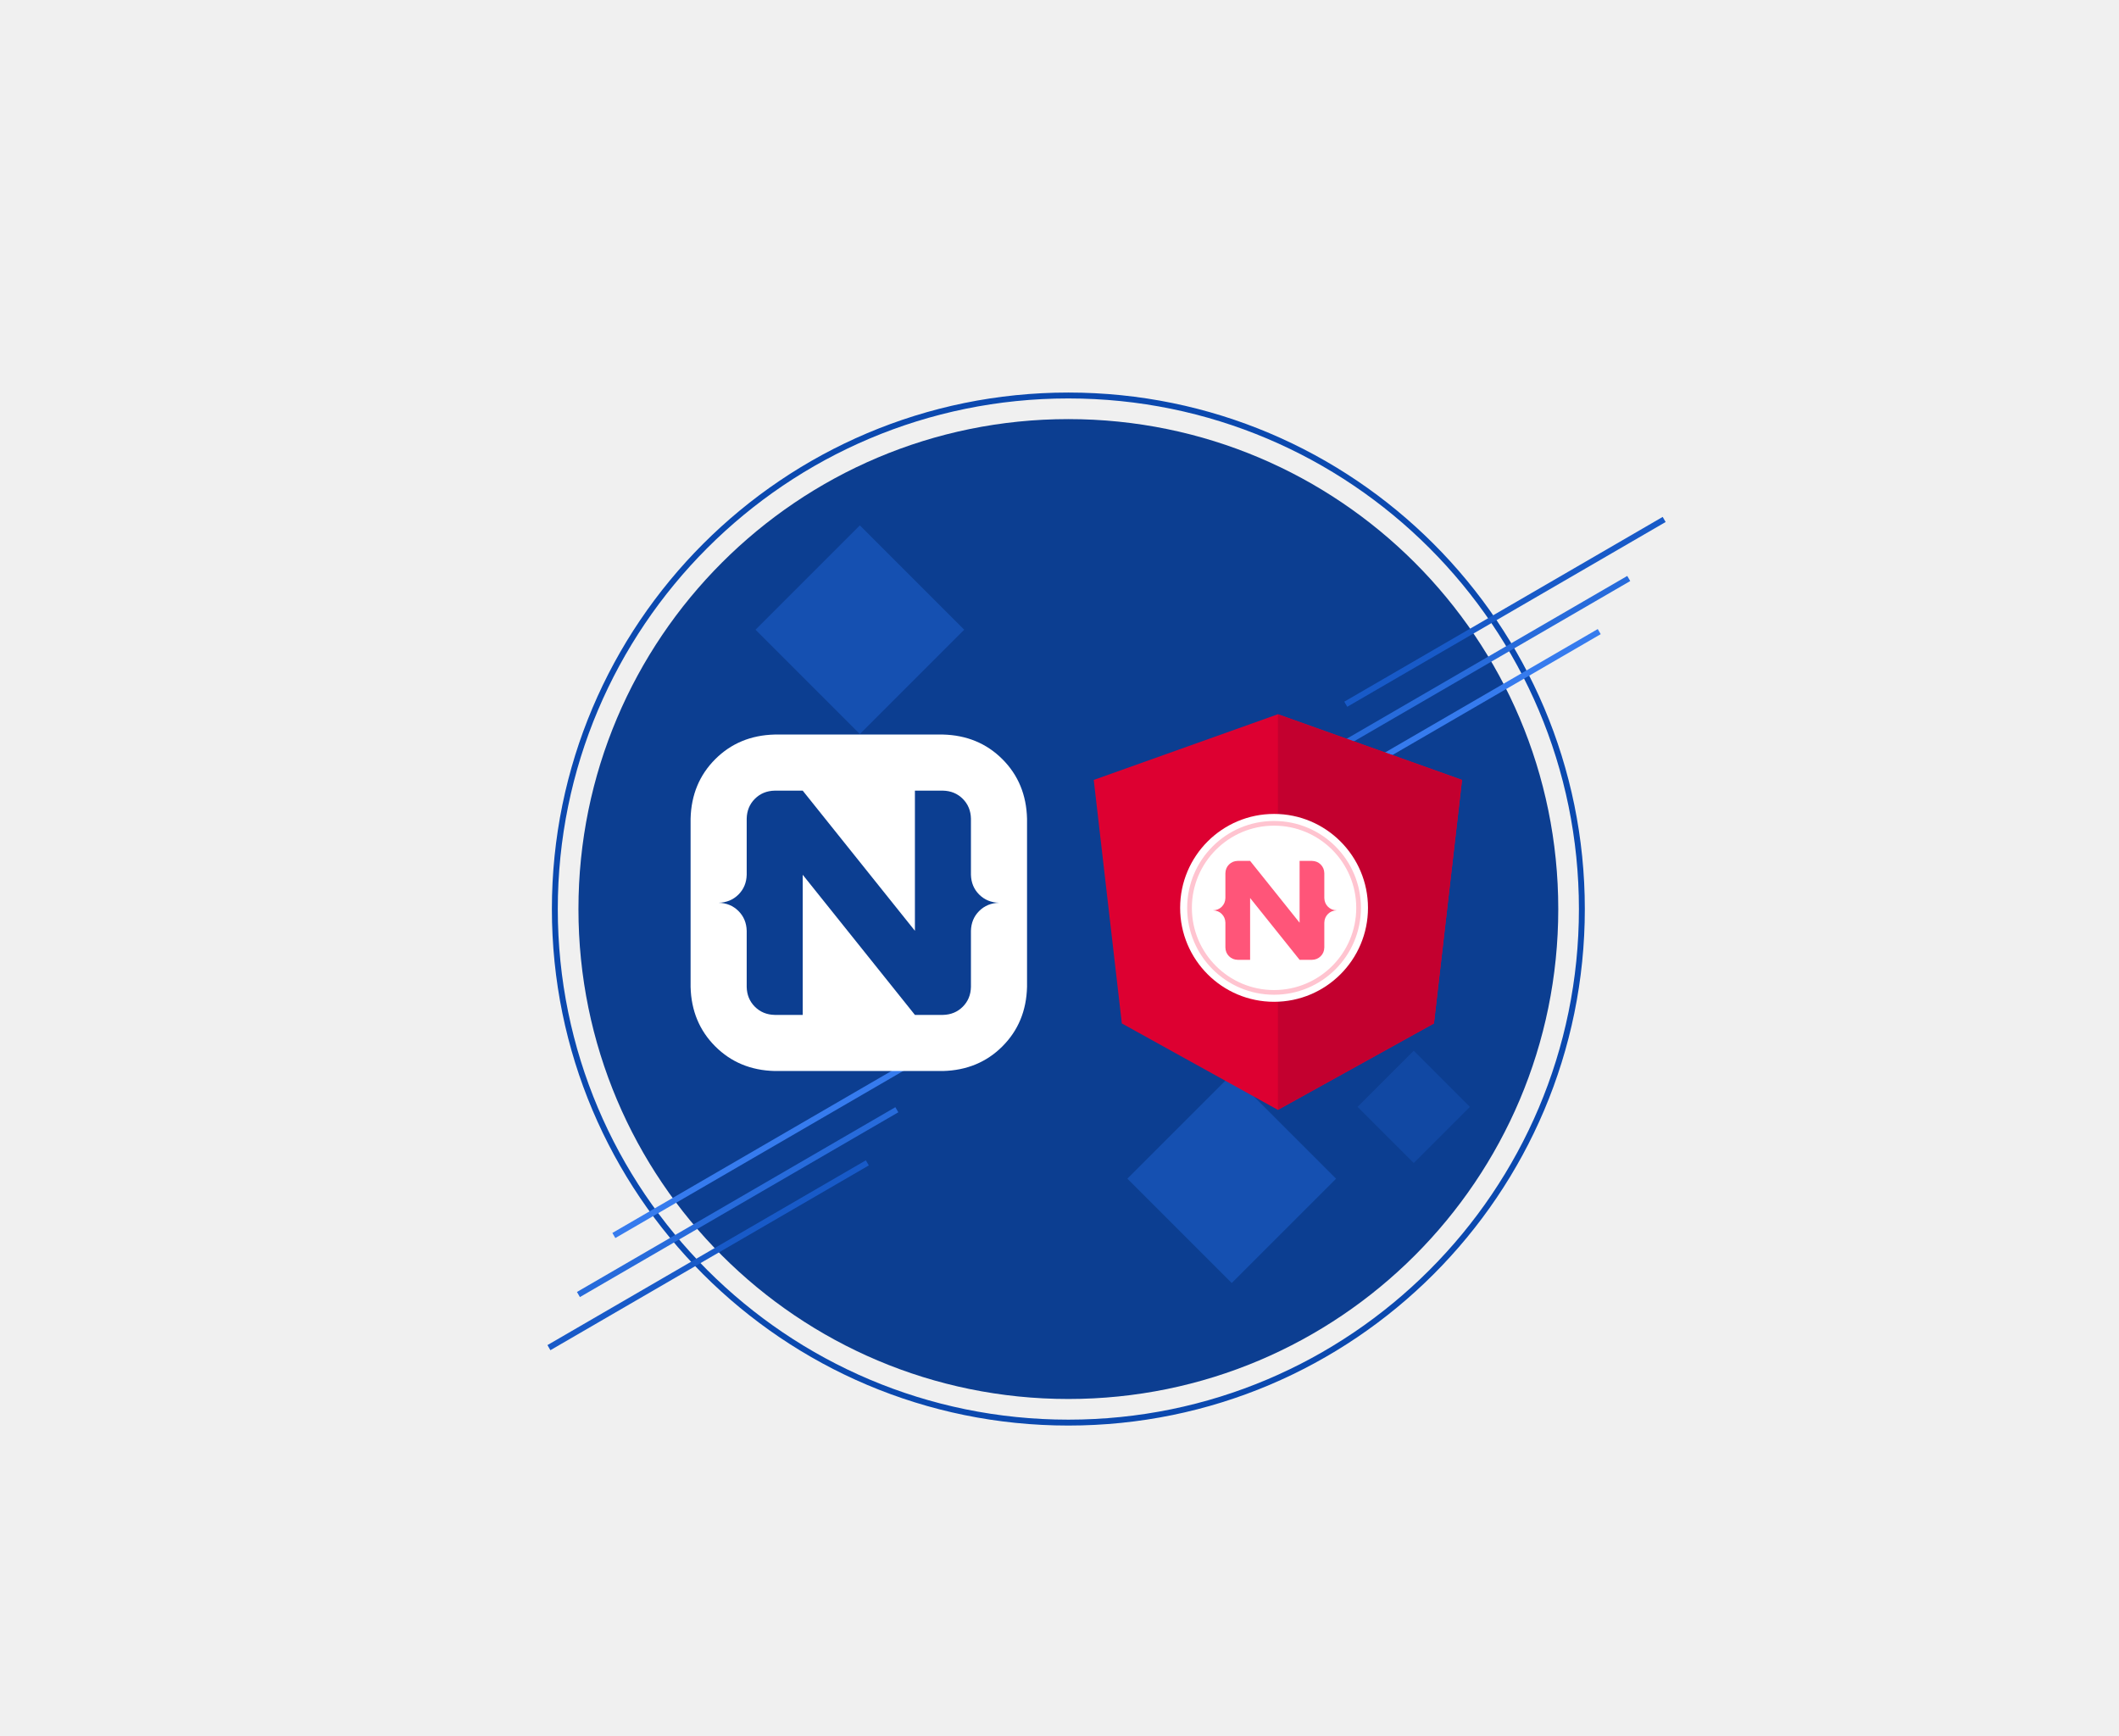
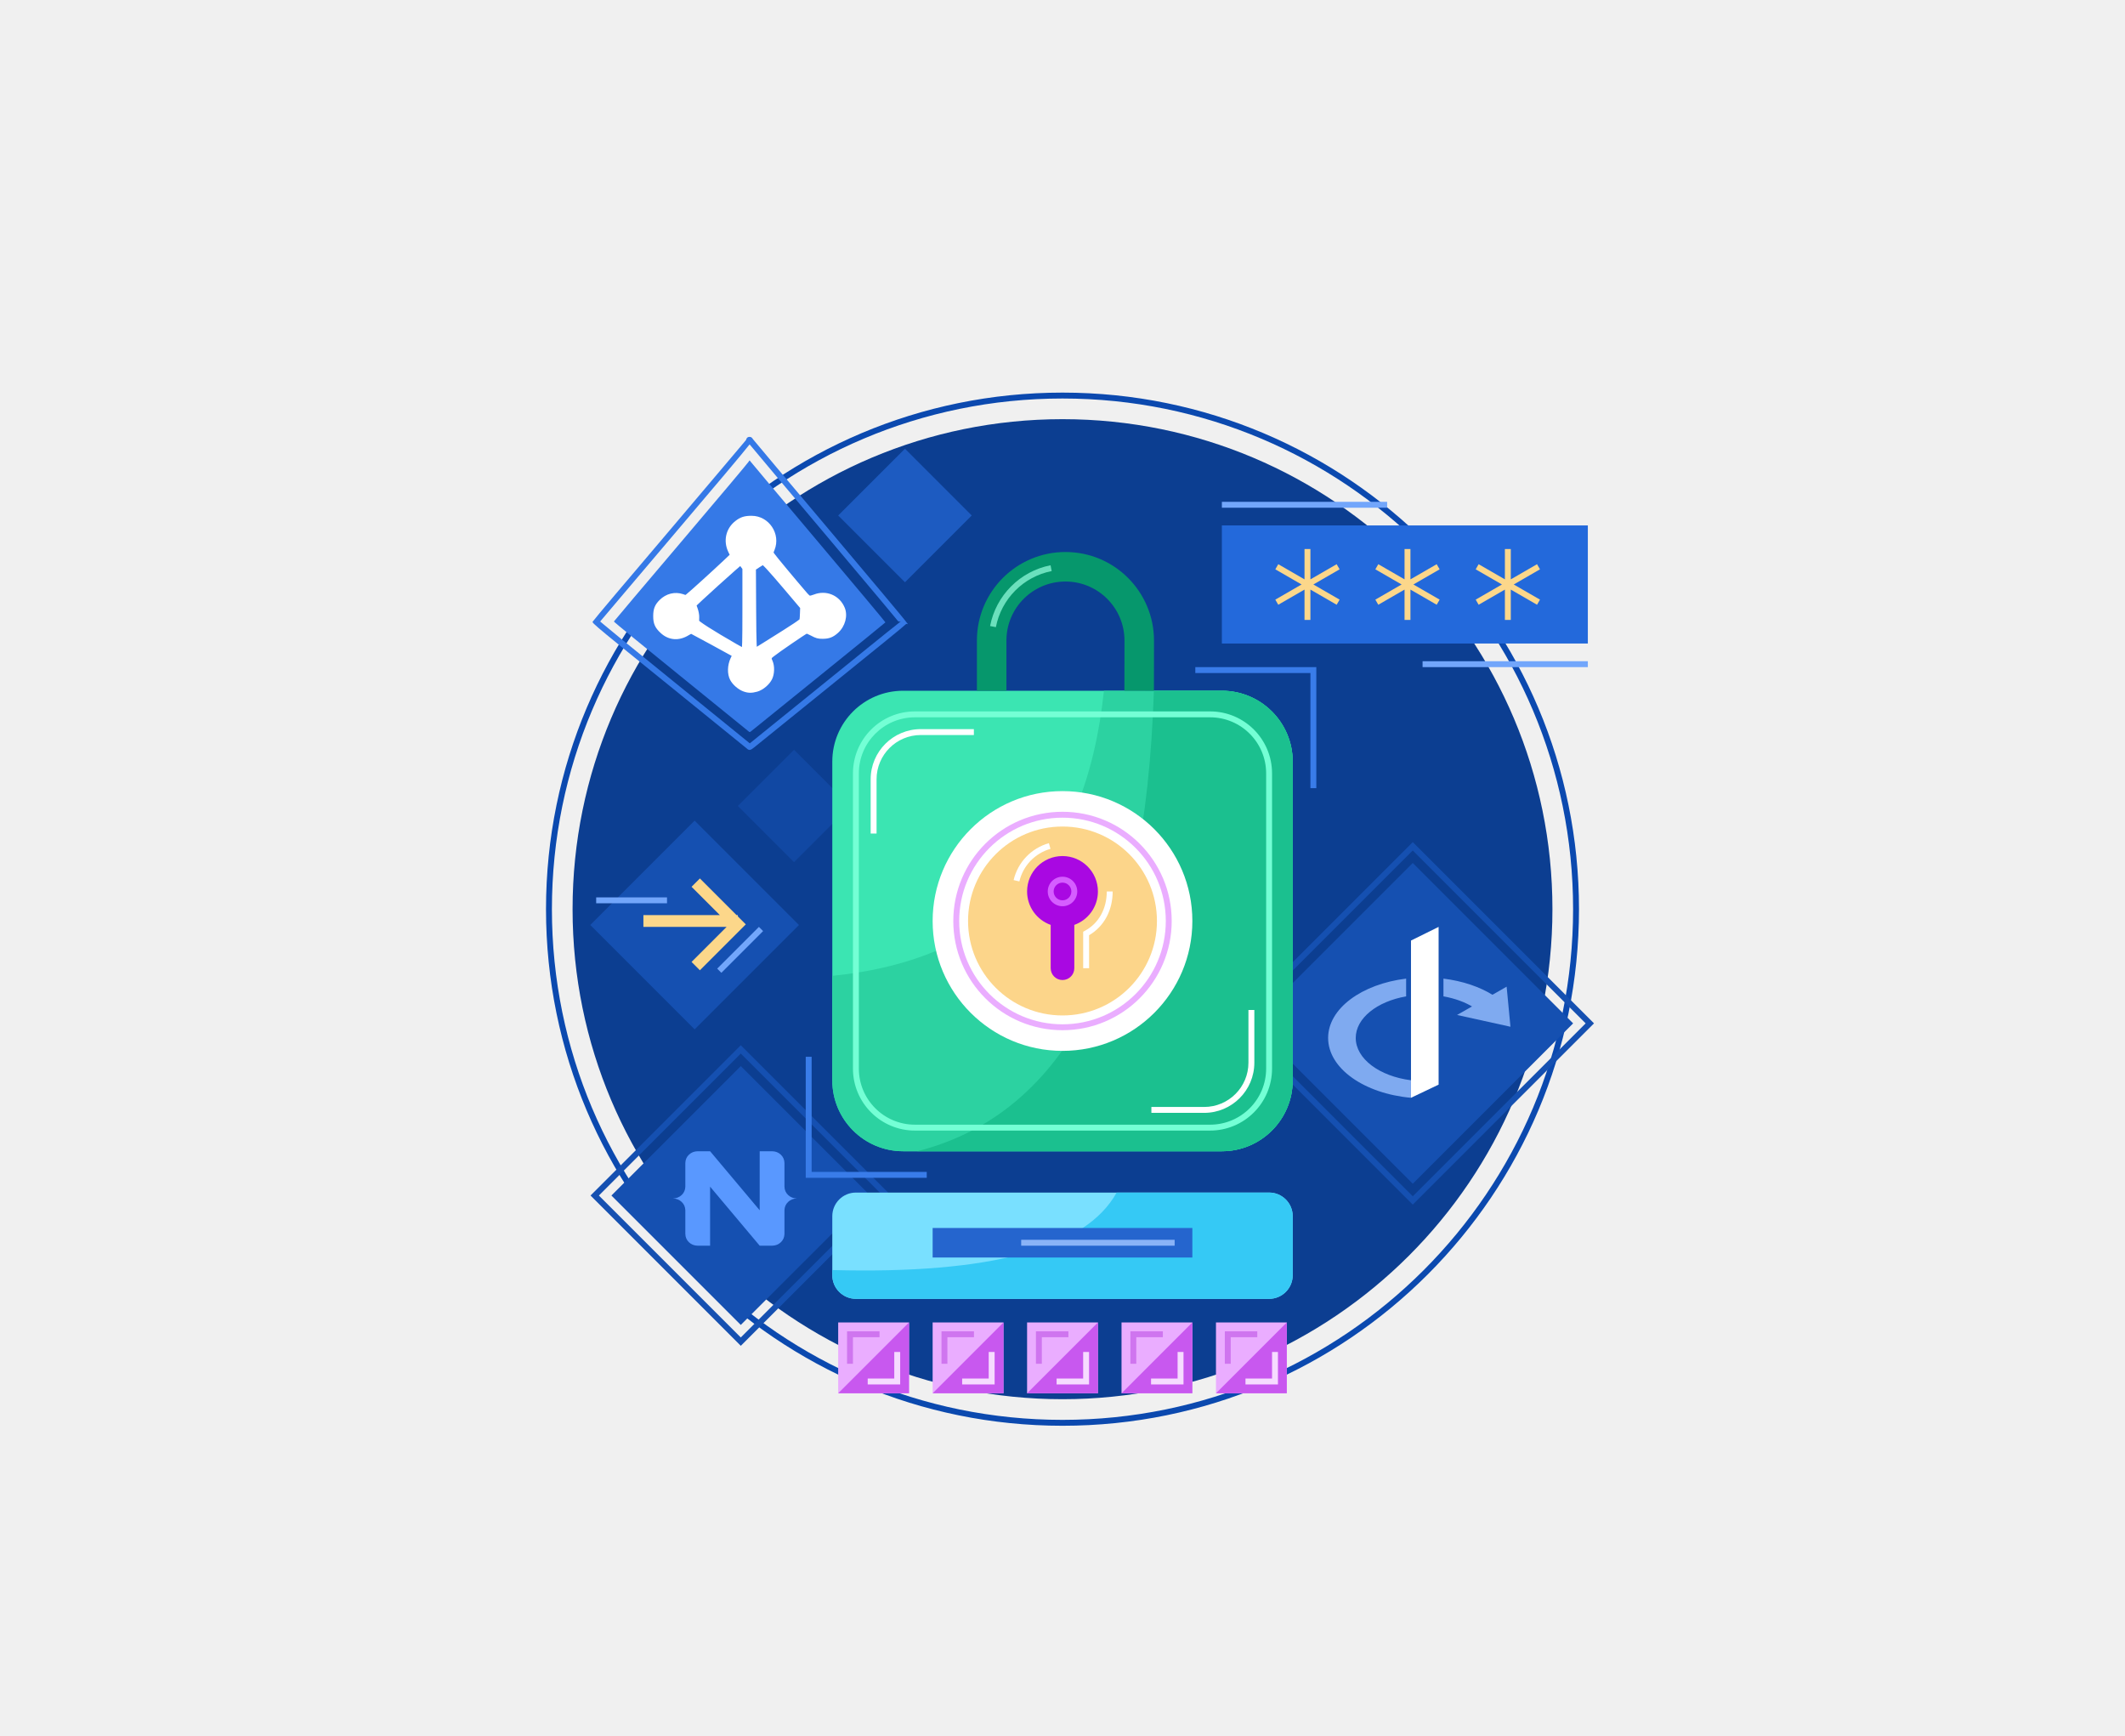
- <svg xmlns="http://www.w3.org/2000/svg" width="359px" height="294px" viewBox="0 0 359 294" version="1.1">
+ <svg xmlns="http://www.w3.org/2000/svg" width="360px" height="294px" viewBox="0 0 360 294" version="1.1">
  <defs />
-   <g id="source_illustrations" stroke="none" stroke-width="1" fill="none" fill-rule="evenodd">
-     <g id="nativescript_with_angular_pro" transform="translate(2, 0)">
-       <g id="nativescript_with_angular_pro_image" transform="translate(90, 50)">
-         <g id="circle_bg" transform="translate(2, 17)">
-           <circle id="circle_2" fill="#0C3E91" cx="87" cy="87" r="83" />
-           <circle id="circle_1" stroke="#0B49AF" cx="87" cy="87" r="87" />
-           <rect id="rectangle" fill="#1550B1" transform="translate(51.67767, 39.67767) rotate(-315) translate(-51.67767, -39.67767) " x="39.178" y="27.178" width="25" height="25" />
-           <rect id="rectangle" fill="#1550B1" transform="translate(114.6777, 132.6777) rotate(-315) translate(-114.6777, -132.6777) " x="102.178" y="120.178" width="25" height="25" />
-           <rect id="rectangle" fill="#1148A3" transform="translate(145.5165, 120.5165) rotate(-315) translate(-145.5165, -120.5165) " x="138.787" y="113.787" width="13.458" height="13.458" />
+   <g id="illustrations" stroke="none" stroke-width="1" fill="none" fill-rule="evenodd">
+     <g id="nativescript_enterprise_auth">
+       <g id="nativescript_enterprise_auth_image" transform="translate(92, 66)">
+         <g id="circle_bg">
+           <circle id="circle_2" fill="#0C3E91" cx="88" cy="88" r="83" />
+           <path d="M88,175.5 C39.675,175.5 0.5,136.325 0.5,88 C0.5,39.675 39.675,0.5 88,0.5 C136.325,0.5 175.5,39.675 175.5,88 C175.5,136.325 136.325,175.5 88,175.5 Z M88,174.5 C135.773,174.5 174.5,135.773 174.5,88 C174.5,40.227 135.773,1.5 88,1.5 C40.227,1.5 1.5,40.227 1.5,88 C1.5,135.773 40.227,174.5 88,174.5 Z" id="circle_1" fill="#0B49AF" fill-rule="nonzero" />
+           <rect id="rectangle" fill="#1550B1" transform="translate(25.67767, 90.67767) rotate(-315) translate(-25.67767, -90.67767) " x="13.178" y="78.178" width="25" height="25" />
+           <rect id="rectangle" fill="#1D5BC1" transform="translate(61.31371, 21.31371) rotate(-315) translate(-61.31371, -21.31371) " x="53.314" y="13.314" width="16" height="16" />
+           <rect id="rectangle" fill="#1148A3" transform="translate(42.5165, 70.5165) rotate(-315) translate(-42.5165, -70.5165) " x="35.787" y="63.787" width="13.458" height="13.458" />
+           <path d="M126.629,128.049 L168.049,128.049 L168.049,86.629 L126.629,86.629 L126.629,128.049 Z M169.049,85.629 L169.049,129.049 L125.629,129.049 L125.629,85.629 L169.049,85.629 Z" id="rectangle" fill="#1550B1" fill-rule="nonzero" transform="translate(147.3387, 107.3387) rotate(-315) translate(-147.3387, -107.3387) " />
+           <rect id="rectangle" fill="#1550B1" transform="translate(147.3387, 107.3387) rotate(-315) translate(-147.3387, -107.3387) " x="128.129" y="88.129" width="38.42" height="38.42" />
+           <path d="M16.5,119.5 L16.5,153.5 L50.5,153.5 L50.5,119.5 L16.5,119.5 Z M51.5,118.5 L51.5,154.5 L15.5,154.5 L15.5,118.5 L51.5,118.5 Z" id="rectangle" fill="#1550B1" fill-rule="nonzero" transform="translate(33.5, 136.5) rotate(-315) translate(-33.5, -136.5) " />
+           <rect id="rectangle" fill="#1550B1" transform="translate(33.5, 136.5) rotate(-315) translate(-33.5, -136.5) " x="18" y="121" width="31" height="31" />
        </g>
-         <g id="lines" transform="translate(0, 37)" fill-rule="nonzero">
-           <polygon id="Path-28" fill="#367BEE" points="178.69 19.568 179.192 20.432 125.249 51.735 124.747 50.87" />
-           <polygon id="Path-28" fill="#276BDB" points="183.69 10.568 184.192 11.432 130.249 42.735 129.747 41.87" />
-           <polygon id="Path-28" fill="#185AC8" points="189.69 0.568 190.192 1.432 136.249 32.735 135.747 31.87" />
-           <polygon id="Path-28" fill="#185AC8" points="54.69 109.568 55.192 110.432 1.249 141.735 0.747 140.87" />
-           <polygon id="Path-28" fill="#276BDB" points="59.69 100.568 60.192 101.432 6.249 132.735 5.747 131.87" />
-           <polygon id="Path-28" fill="#367BEE" points="65.69 90.568 66.192 91.432 12.249 122.735 11.747 121.87" />
+         <g id="logo" transform="translate(8, 8)" fill-rule="nonzero">
+           <path d="M14.312,16.355 C10.966,20.292 7.711,24.132 5.196,27.108 C3.842,28.711 1.869,31.06 1.518,31.457 C1.699,31.292 1.691,31.298 1.403,31.029 C1.44,31.064 1.5,31.117 1.58,31.187 C1.744,31.329 1.991,31.538 2.316,31.81 C2.95,32.34 3.877,33.105 5.058,34.073 C7.356,35.956 10.551,38.553 14.12,41.44 C20.89,46.917 26.058,51.108 27.024,51.908 C27.063,51.878 27.11,51.84 27.166,51.795 C27.415,51.586 32.607,47.388 40.158,41.288 C43.321,38.733 51.056,32.444 52.343,31.462 C52.177,31.257 51.934,30.961 51.617,30.578 C50.975,29.801 50.039,28.678 48.866,27.277 C46.479,24.424 43.241,20.573 39.785,16.478 C33.568,9.112 28.183,2.709 26.994,1.271 C25.732,2.874 21.141,8.319 14.312,16.355 Z M52.526,31.334 L52.585,31.214 C52.385,31.512 51.89,30.877 52.346,31.46 C52.466,31.369 52.529,31.324 52.526,31.334 Z M1.518,31.457 C1.481,31.5 1.462,31.52 1.464,31.515 C1.516,31.384 1.589,31.347 1.631,31.326 L1.518,31.457 Z M27.317,0.859 C27.331,0.835 27.34,0.811 27.346,0.788 C27.344,0.796 27.335,0.812 27.32,0.836 L27.317,0.859 Z M40.786,42.066 C33.272,48.136 28.049,52.36 27.801,52.567 C27.153,53.093 26.908,53.177 26.481,52.754 C26.406,52.68 20.469,47.862 13.491,42.218 C-1.351,30.21 0.35,31.604 0.536,31.141 C0.601,30.979 5.938,24.664 13.55,15.707 C19.398,8.826 26.381,0.526 26.376,0.543 C26.454,0.235 26.617,0 26.972,0 C27.274,0 27.374,0.105 27.59,0.426 C27.642,0.509 34.053,8.136 40.549,15.833 C44.006,19.929 47.245,23.781 49.633,26.635 C50.807,28.038 51.744,29.162 52.388,29.941 C52.716,30.338 52.967,30.643 53.136,30.852 C53.223,30.96 53.289,31.042 53.333,31.1 C54.189,32.205 53.642,31.435 53.415,31.772 C52.847,32.31 49.6,34.946 40.786,42.066 Z" id="bg_stroke" fill="#3579E7" />
+           <path d="M26.975,4 C27.025,4 27.074,4.061 27.147,4.171 C27.209,4.268 32.381,10.425 38.647,17.849 C44.913,25.273 50.024,31.381 50,31.417 C49.988,31.454 44.999,35.513 38.918,40.426 C32.836,45.339 27.663,49.52 27.43,49.715 C27.025,50.045 27,50.057 26.853,49.911 C26.767,49.825 21.582,45.619 15.328,40.56 C9.074,35.501 3.976,31.332 4,31.271 C4.025,31.21 9.16,25.127 15.439,17.739 C21.717,10.351 26.853,4.244 26.877,4.146 C26.902,4.049 26.939,4 26.975,4 Z" id="bg" fill="#3579E7" />
+           <path d="M26.12,42.589 C25.408,42.333 24.55,41.601 24.194,40.918 C23.752,40.076 23.789,38.759 24.28,37.709 C24.66,36.929 24.66,36.904 24.415,36.721 C24.28,36.624 22.648,35.721 20.808,34.733 C18.968,33.745 17.361,32.879 17.251,32.818 C17.104,32.732 16.858,32.818 16.417,33.098 C14.982,34.001 13.485,33.903 12.307,32.818 C11.461,32.037 11.216,31.488 11.216,30.366 C11.216,29.28 11.436,28.719 12.136,28.024 C13.08,27.084 14.344,26.767 15.558,27.17 C16.221,27.389 16.233,27.389 16.65,27.072 C17.141,26.706 21.078,23.132 22.98,21.339 L24.292,20.094 L23.9,19.277 C23.102,17.63 23.507,15.8 24.905,14.702 C25.666,14.105 26.23,13.922 27.322,13.922 C29.873,13.922 31.652,16.581 30.695,18.96 C30.438,19.618 30.438,19.631 30.683,20.033 C30.892,20.387 34.437,24.644 36.313,26.816 C36.645,27.194 37.013,27.499 37.135,27.499 C37.258,27.499 37.675,27.377 38.068,27.231 C39.895,26.511 41.821,27.316 42.582,29.121 C43.072,30.28 42.643,31.842 41.6,32.781 C40.864,33.44 40.325,33.647 39.343,33.647 C38.656,33.647 38.399,33.574 37.675,33.184 C37.135,32.891 36.718,32.744 36.547,32.793 C36.252,32.866 31.726,35.953 30.72,36.758 C30.107,37.258 30.057,37.441 30.376,38.185 C30.683,38.917 30.646,40.064 30.303,40.784 C29.923,41.577 28.978,42.369 28.156,42.613 C27.322,42.845 26.819,42.845 26.12,42.589 Z M26.328,29.146 L26.328,22.192 L25.936,21.656 C25.715,21.363 25.506,21.119 25.47,21.119 C25.31,21.119 17.386,28.28 17.386,28.426 C17.386,28.463 17.509,28.829 17.656,29.219 C17.803,29.622 17.913,30.195 17.901,30.524 C17.889,30.854 17.889,31.22 17.889,31.342 C17.901,31.622 20.551,33.306 24.525,35.587 C25.617,36.221 25.997,36.38 26.132,36.27 C26.292,36.136 26.328,34.782 26.328,29.146 Z M29.689,35.294 C34.94,32.013 35.921,31.354 35.982,31.11 C36.019,30.963 36.068,30.39 36.08,29.817 L36.117,28.792 L33.443,25.633 C30.573,22.253 29.518,21.107 29.272,21.107 C29.186,21.107 28.757,21.351 28.316,21.643 L27.506,22.18 L27.543,29.121 C27.58,35.343 27.629,36.392 27.862,36.392 C27.886,36.404 28.72,35.904 29.689,35.294 Z M26.12,42.589 C25.408,42.333 24.55,41.601 24.194,40.918 C23.752,40.076 23.789,38.759 24.28,37.709 C24.66,36.929 24.66,36.904 24.415,36.721 C24.28,36.624 22.648,35.721 20.808,34.733 C18.968,33.745 17.361,32.879 17.251,32.818 C17.104,32.732 16.858,32.818 16.417,33.098 C14.982,34.001 13.485,33.903 12.307,32.818 C11.461,32.037 11.216,31.488 11.216,30.366 C11.216,29.28 11.436,28.719 12.136,28.024 C13.08,27.084 14.344,26.767 15.558,27.17 C16.221,27.389 16.233,27.389 16.65,27.072 C17.141,26.706 21.078,23.132 22.98,21.339 L24.292,20.094 L23.9,19.277 C23.102,17.63 23.507,15.8 24.905,14.702 C25.666,14.105 26.23,13.922 27.322,13.922 C29.873,13.922 31.652,16.581 30.695,18.96 C30.438,19.618 30.438,19.631 30.683,20.033 C30.892,20.387 34.437,24.644 36.313,26.816 C36.645,27.194 37.013,27.499 37.135,27.499 C37.258,27.499 37.675,27.377 38.068,27.231 C39.895,26.511 41.821,27.316 42.582,29.121 C43.072,30.28 42.643,31.842 41.6,32.781 C40.864,33.44 40.325,33.647 39.343,33.647 C38.656,33.647 38.399,33.574 37.675,33.184 C37.135,32.891 36.718,32.744 36.547,32.793 C36.252,32.866 31.726,35.953 30.72,36.758 C30.107,37.258 30.057,37.441 30.376,38.185 C30.683,38.917 30.646,40.064 30.303,40.784 C29.923,41.577 28.978,42.369 28.156,42.613 C27.322,42.845 26.819,42.845 26.12,42.589 Z M26.328,29.146 L26.328,22.192 L25.936,21.656 C25.715,21.363 25.506,21.119 25.47,21.119 C25.31,21.119 17.386,28.28 17.386,28.426 C17.386,28.463 17.509,28.829 17.656,29.219 C17.803,29.622 17.913,30.195 17.901,30.524 C17.889,30.854 17.889,31.22 17.889,31.342 C17.901,31.622 20.551,33.306 24.525,35.587 C25.617,36.221 25.997,36.38 26.132,36.27 C26.292,36.136 26.328,34.782 26.328,29.146 Z M29.689,35.294 C34.94,32.013 35.921,31.354 35.982,31.11 C36.019,30.963 36.068,30.39 36.08,29.817 L36.117,28.792 L33.443,25.633 C30.573,22.253 29.518,21.107 29.272,21.107 C29.186,21.107 28.757,21.351 28.316,21.643 L27.506,22.18 L27.543,29.121 C27.58,35.343 27.629,36.392 27.862,36.392 C27.886,36.404 28.72,35.904 29.689,35.294 Z" id="path923" fill="#FFFFFF" />
+           <path d="M26.308,42.066 C26.888,42.278 27.272,42.282 27.998,42.08 C28.677,41.879 29.493,41.187 29.801,40.544 C30.078,39.963 30.107,38.982 29.865,38.404 C29.45,37.436 29.56,36.986 30.372,36.324 C31.471,35.444 36.009,32.354 36.395,32.258 C36.764,32.153 37.259,32.325 37.939,32.694 C38.588,33.044 38.756,33.091 39.343,33.091 C40.187,33.091 40.595,32.935 41.228,32.368 C42.107,31.577 42.462,30.263 42.069,29.337 C41.427,27.811 39.819,27.138 38.262,27.752 C37.793,27.926 37.349,28.055 37.135,28.055 C36.776,28.055 36.349,27.7 35.893,27.179 C33.884,24.856 30.431,20.701 30.208,20.323 C29.86,19.751 29.862,19.563 30.179,18.752 C30.99,16.737 29.478,14.478 27.322,14.478 C26.352,14.478 25.909,14.621 25.249,15.14 C24.057,16.075 23.716,17.622 24.401,19.036 L24.793,19.853 C24.898,20.071 24.85,20.332 24.675,20.498 L23.361,21.743 C21.376,23.615 17.484,27.144 16.986,27.515 C16.41,27.953 16.208,27.971 15.383,27.697 C14.372,27.362 13.327,27.623 12.528,28.418 C11.936,29.006 11.772,29.425 11.772,30.366 C11.772,31.331 11.951,31.732 12.684,32.409 C13.671,33.319 14.891,33.401 16.119,32.629 C16.743,32.232 17.126,32.102 17.52,32.331 C17.651,32.404 19.449,33.372 21.071,34.243 C22.894,35.222 24.567,36.145 24.747,36.276 C25.304,36.691 25.27,36.947 24.783,37.945 C24.362,38.846 24.331,39.982 24.687,40.661 C24.973,41.211 25.718,41.853 26.308,42.066 Z M23.702,41.176 C23.174,40.172 23.215,38.673 23.78,37.466 C23.861,37.299 23.918,37.178 23.958,37.093 C23.509,36.833 22.022,36.016 20.545,35.223 C19.103,34.449 17.533,33.603 17.087,33.361 C17.003,33.395 16.879,33.463 16.713,33.569 C15.067,34.604 13.295,34.484 11.93,33.226 C10.97,32.341 10.66,31.644 10.66,30.366 C10.66,29.136 10.936,28.432 11.744,27.629 C12.836,26.543 14.318,26.173 15.733,26.642 C16.235,26.808 16.057,26.824 16.317,26.626 C16.769,26.29 20.654,22.768 22.597,20.935 L23.615,19.97 L23.399,19.519 C22.489,17.64 22.955,15.527 24.562,14.265 C25.424,13.587 26.11,13.366 27.322,13.366 C30.268,13.366 32.315,16.424 31.213,19.162 C31.013,19.673 31.015,19.51 31.162,19.751 C31.336,20.046 34.815,24.232 36.732,26.449 C36.874,26.612 37.028,26.764 37.158,26.871 C37.163,26.943 37.541,26.833 37.864,26.713 C39.973,25.883 42.217,26.822 43.094,28.905 C43.679,30.286 43.189,32.098 41.971,33.195 C41.133,33.945 40.462,34.203 39.343,34.203 C38.562,34.203 38.215,34.107 37.41,33.672 C37.004,33.452 36.67,33.336 36.681,33.333 C36.504,33.377 32.01,36.437 31.071,37.189 C30.648,37.534 30.668,37.453 30.889,37.97 C31.256,38.846 31.217,40.158 30.804,41.024 C30.359,41.952 29.294,42.856 28.305,43.149 C27.356,43.413 26.737,43.407 25.93,43.112 C25.079,42.805 24.117,41.974 23.702,41.176 Z M17.115,33.348 C17.12,33.348 17.122,33.348 17.123,33.347 C17.122,33.347 17.12,33.348 17.115,33.348 Z M17.01,33.319 C16.993,33.31 16.98,33.303 16.972,33.299 C16.989,33.309 17.005,33.316 17.019,33.323 L17.01,33.319 Z M26.483,36.701 C26.044,37.059 25.705,36.915 24.248,36.069 C19.471,33.327 17.36,31.979 17.333,31.342 C17.333,31.085 17.334,30.875 17.341,30.639 C17.343,30.571 17.343,30.571 17.345,30.504 C17.355,30.257 17.259,29.754 17.135,29.415 C16.94,28.897 16.83,28.572 16.83,28.426 C16.83,27.96 25.014,20.563 25.47,20.563 C25.762,20.629 25.762,20.629 25.825,20.685 C25.878,20.728 25.878,20.728 25.915,20.763 C25.956,20.803 26.002,20.853 26.054,20.914 C26.148,21.023 26.263,21.166 26.385,21.327 L26.777,21.864 C26.847,21.959 26.884,22.074 26.884,22.192 L26.884,29.146 C26.884,35.929 26.872,36.374 26.483,36.701 Z M26.035,35.744 C26.042,35.746 26.046,35.747 26.049,35.747 C26.048,35.747 26.047,35.747 26.046,35.747 L26.035,35.744 Z M25.734,34.756 C25.762,33.752 25.772,32.119 25.772,29.146 L25.772,22.374 L25.492,21.991 C25.463,21.952 25.433,21.914 25.405,21.877 C25.185,22.064 24.88,22.329 24.507,22.657 C23.764,23.311 22.769,24.201 21.741,25.13 C20.71,26.061 19.727,26.959 19.005,27.63 C18.624,27.984 18.321,28.269 18.113,28.47 C18.046,28.535 17.989,28.59 17.944,28.636 C17.999,28.565 17.942,28.585 17.942,28.426 C17.942,28.348 17.985,28.49 17.992,28.511 C18.042,28.659 18.108,28.843 18.178,29.028 C18.35,29.499 18.472,30.141 18.457,30.545 C18.455,30.607 18.455,30.607 18.453,30.67 C18.448,30.836 18.446,30.991 18.445,31.151 C18.508,31.206 18.595,31.275 18.704,31.357 C19.002,31.579 19.446,31.879 20.02,32.245 C21.18,32.986 22.835,33.975 24.804,35.106 C25.197,35.334 25.487,35.494 25.698,35.599 C25.712,35.39 25.724,35.112 25.734,34.756 Z M17.944,28.636 C17.917,28.662 17.895,28.685 17.876,28.705 C17.932,28.647 17.96,28.62 17.972,28.603 L17.944,28.636 Z M25.611,21.701 C25.623,21.696 25.643,21.678 25.696,21.637 C25.682,21.648 25.666,21.66 25.649,21.674 L25.611,21.701 Z M25.153,21.575 C25.148,21.569 25.143,21.564 25.139,21.56 C25.14,21.561 25.142,21.563 25.143,21.564 L25.153,21.575 Z M28.708,36.553 C28.536,36.656 28.396,36.738 28.295,36.795 C28.239,36.827 28.195,36.851 28.159,36.869 C28.128,36.885 28.128,36.885 28.086,36.903 C28.065,36.932 28.06,36.939 27.862,36.918 C27.199,36.948 27.141,36.647 27.073,35.114 C27.029,34.123 27.006,32.472 26.987,29.124 L26.95,22.183 C26.949,21.996 27.042,21.82 27.199,21.717 L28.008,21.18 C28.618,20.776 29.018,20.551 29.272,20.551 C29.802,20.551 30.499,21.307 33.868,25.273 L36.542,28.433 C36.631,28.538 36.678,28.674 36.673,28.812 L36.636,29.829 C36.624,30.41 36.575,31.034 36.522,31.245 C36.398,31.736 35.885,32.077 29.985,35.765 C29.514,36.062 29.057,36.344 28.708,36.553 Z M28.01,35.836 C28.035,35.853 28.066,35.873 28.109,35.894 C28.09,35.884 28.07,35.876 28.049,35.869 L28.01,35.836 Z M29.393,34.823 C32.163,33.093 33.612,32.174 34.474,31.6 C34.908,31.311 35.193,31.109 35.362,30.972 C35.442,30.908 35.466,30.881 35.443,30.974 C35.469,30.87 35.514,30.303 35.525,29.797 L35.554,28.987 L33.019,25.993 C31.546,24.259 30.594,23.163 29.964,22.479 C29.65,22.138 29.416,21.899 29.252,21.752 C29.245,21.746 29.238,21.739 29.231,21.733 C29.22,21.739 29.21,21.745 29.2,21.75 C29.037,21.842 28.83,21.97 28.623,22.107 L28.064,22.478 L28.099,29.118 C28.119,32.449 28.141,34.094 28.184,35.065 C28.192,35.254 28.202,35.416 28.212,35.554 C28.543,35.354 28.962,35.095 29.393,34.823 Z M26.308,42.066 C26.888,42.278 27.272,42.282 27.998,42.08 C28.677,41.879 29.493,41.187 29.801,40.544 C30.078,39.963 30.107,38.982 29.865,38.404 C29.45,37.436 29.56,36.986 30.372,36.324 C31.471,35.444 36.009,32.354 36.395,32.258 C36.764,32.153 37.259,32.325 37.939,32.694 C38.588,33.044 38.756,33.091 39.343,33.091 C40.187,33.091 40.595,32.935 41.228,32.368 C42.107,31.577 42.462,30.263 42.069,29.337 C41.427,27.811 39.819,27.138 38.262,27.752 C37.793,27.926 37.349,28.055 37.135,28.055 C36.776,28.055 36.349,27.7 35.893,27.179 C33.884,24.856 30.431,20.701 30.208,20.323 C29.86,19.751 29.862,19.563 30.179,18.752 C30.99,16.737 29.478,14.478 27.322,14.478 C26.352,14.478 25.909,14.621 25.249,15.14 C24.057,16.075 23.716,17.622 24.401,19.036 L24.793,19.853 C24.898,20.071 24.85,20.332 24.675,20.498 L23.361,21.743 C21.376,23.615 17.484,27.144 16.986,27.515 C16.41,27.953 16.208,27.971 15.383,27.697 C14.372,27.362 13.327,27.623 12.528,28.418 C11.936,29.006 11.772,29.425 11.772,30.366 C11.772,31.331 11.951,31.732 12.684,32.409 C13.671,33.319 14.891,33.401 16.119,32.629 C16.743,32.232 17.126,32.102 17.52,32.331 C17.651,32.404 19.449,33.372 21.071,34.243 C22.894,35.222 24.567,36.145 24.747,36.276 C25.304,36.691 25.27,36.947 24.783,37.945 C24.362,38.846 24.331,39.982 24.687,40.661 C24.973,41.211 25.718,41.853 26.308,42.066 Z M23.702,41.176 C23.174,40.172 23.215,38.673 23.78,37.466 C23.861,37.299 23.918,37.178 23.958,37.093 C23.509,36.833 22.022,36.016 20.545,35.223 C19.103,34.449 17.533,33.603 17.087,33.361 C17.003,33.395 16.879,33.463 16.713,33.569 C15.067,34.604 13.295,34.484 11.93,33.226 C10.97,32.341 10.66,31.644 10.66,30.366 C10.66,29.136 10.936,28.432 11.744,27.629 C12.836,26.543 14.318,26.173 15.733,26.642 C16.235,26.808 16.057,26.824 16.317,26.626 C16.769,26.29 20.654,22.768 22.597,20.935 L23.615,19.97 L23.399,19.519 C22.489,17.64 22.955,15.527 24.562,14.265 C25.424,13.587 26.11,13.366 27.322,13.366 C30.268,13.366 32.315,16.424 31.213,19.162 C31.013,19.673 31.015,19.51 31.162,19.751 C31.336,20.046 34.815,24.232 36.732,26.449 C36.874,26.612 37.028,26.764 37.158,26.871 C37.163,26.943 37.541,26.833 37.864,26.713 C39.973,25.883 42.217,26.822 43.094,28.905 C43.679,30.286 43.189,32.098 41.971,33.195 C41.133,33.945 40.462,34.203 39.343,34.203 C38.562,34.203 38.215,34.107 37.41,33.672 C37.004,33.452 36.67,33.336 36.681,33.333 C36.504,33.377 32.01,36.437 31.071,37.189 C30.648,37.534 30.668,37.453 30.889,37.97 C31.256,38.846 31.217,40.158 30.804,41.024 C30.359,41.952 29.294,42.856 28.305,43.149 C27.356,43.413 26.737,43.407 25.93,43.112 C25.079,42.805 24.117,41.974 23.702,41.176 Z M17.115,33.348 C17.12,33.348 17.122,33.348 17.123,33.347 C17.122,33.347 17.12,33.348 17.115,33.348 Z M17.01,33.319 C16.993,33.31 16.98,33.303 16.972,33.299 C16.989,33.309 17.005,33.316 17.019,33.323 L17.01,33.319 Z M26.483,36.701 C26.044,37.059 25.705,36.915 24.248,36.069 C19.471,33.327 17.36,31.979 17.333,31.342 C17.333,31.085 17.334,30.875 17.341,30.639 C17.343,30.571 17.343,30.571 17.345,30.504 C17.355,30.257 17.259,29.754 17.135,29.415 C16.94,28.897 16.83,28.572 16.83,28.426 C16.83,27.96 25.014,20.563 25.47,20.563 C25.762,20.629 25.762,20.629 25.825,20.685 C25.878,20.728 25.878,20.728 25.915,20.763 C25.956,20.803 26.002,20.853 26.054,20.914 C26.148,21.023 26.263,21.166 26.385,21.327 L26.777,21.864 C26.847,21.959 26.884,22.074 26.884,22.192 L26.884,29.146 C26.884,35.929 26.872,36.374 26.483,36.701 Z M26.035,35.744 C26.042,35.746 26.046,35.747 26.049,35.747 C26.048,35.747 26.047,35.747 26.046,35.747 L26.035,35.744 Z M25.734,34.756 C25.762,33.752 25.772,32.119 25.772,29.146 L25.772,22.374 L25.492,21.991 C25.463,21.952 25.433,21.914 25.405,21.877 C25.185,22.064 24.88,22.329 24.507,22.657 C23.764,23.311 22.769,24.201 21.741,25.13 C20.71,26.061 19.727,26.959 19.005,27.63 C18.624,27.984 18.321,28.269 18.113,28.47 C18.046,28.535 17.989,28.59 17.944,28.636 C17.999,28.565 17.942,28.585 17.942,28.426 C17.942,28.348 17.985,28.49 17.992,28.511 C18.042,28.659 18.108,28.843 18.178,29.028 C18.35,29.499 18.472,30.141 18.457,30.545 C18.455,30.607 18.455,30.607 18.453,30.67 C18.448,30.836 18.446,30.991 18.445,31.151 C18.508,31.206 18.595,31.275 18.704,31.357 C19.002,31.579 19.446,31.879 20.02,32.245 C21.18,32.986 22.835,33.975 24.804,35.106 C25.197,35.334 25.487,35.494 25.698,35.599 C25.712,35.39 25.724,35.112 25.734,34.756 Z M17.944,28.636 C17.917,28.662 17.895,28.685 17.876,28.705 C17.932,28.647 17.96,28.62 17.972,28.603 L17.944,28.636 Z M25.611,21.701 C25.623,21.696 25.643,21.678 25.696,21.637 C25.682,21.648 25.666,21.66 25.649,21.674 L25.611,21.701 Z M25.153,21.575 C25.148,21.569 25.143,21.564 25.139,21.56 C25.14,21.561 25.142,21.563 25.143,21.564 L25.153,21.575 Z M28.708,36.553 C28.536,36.656 28.396,36.738 28.295,36.795 C28.239,36.827 28.195,36.851 28.159,36.869 C28.128,36.885 28.128,36.885 28.086,36.903 C28.065,36.932 28.06,36.939 27.862,36.918 C27.199,36.948 27.141,36.647 27.073,35.114 C27.029,34.123 27.006,32.472 26.987,29.124 L26.95,22.183 C26.949,21.996 27.042,21.82 27.199,21.717 L28.008,21.18 C28.618,20.776 29.018,20.551 29.272,20.551 C29.802,20.551 30.499,21.307 33.868,25.273 L36.542,28.433 C36.631,28.538 36.678,28.674 36.673,28.812 L36.636,29.829 C36.624,30.41 36.575,31.034 36.522,31.245 C36.398,31.736 35.885,32.077 29.985,35.765 C29.514,36.062 29.057,36.344 28.708,36.553 Z M28.01,35.836 C28.035,35.853 28.066,35.873 28.109,35.894 C28.09,35.884 28.07,35.876 28.049,35.869 L28.01,35.836 Z M29.393,34.823 C32.163,33.093 33.612,32.174 34.474,31.6 C34.908,31.311 35.193,31.109 35.362,30.972 C35.442,30.908 35.466,30.881 35.443,30.974 C35.469,30.87 35.514,30.303 35.525,29.797 L35.554,28.987 L33.019,25.993 C31.546,24.259 30.594,23.163 29.964,22.479 C29.65,22.138 29.416,21.899 29.252,21.752 C29.245,21.746 29.238,21.739 29.231,21.733 C29.22,21.739 29.21,21.745 29.2,21.75 C29.037,21.842 28.83,21.97 28.623,22.107 L28.064,22.478 L28.099,29.118 C28.119,32.449 28.141,34.094 28.184,35.065 C28.192,35.254 28.202,35.416 28.212,35.554 C28.543,35.354 28.962,35.095 29.393,34.823 Z" id="path923" fill="#FFFFFF" />
        </g>
-         <g id="ng" transform="translate(93, 71)">
-           <g id="Angular_badge" fill-rule="nonzero">
-             <polygon id="Shape" fill="#DD0031" points="31.5 0 31.5 0 31.5 0 0.302 11.126 5.06 52.377 31.5 67.021 31.5 67.021 31.5 67.021 57.94 52.377 62.698 11.126" />
-             <polygon id="Shape" fill="#C3002F" points="31.5 0 31.5 7.439 31.5 7.406 31.5 41.352 31.5 41.352 31.5 67.021 31.5 67.021 57.94 52.377 62.698 11.126" />
+         <g id="logo" transform="translate(133, 91)">
+           <polygon id="Fill-10" fill="#FFFFFF" points="14.038 2.313 14.038 25.978 14.038 28.946 18.717 26.717 18.717 0" />
+           <polyline id="Fill-11" fill="#7FAAF0" points="30.243 10.125 30.889 16.911 21.84 14.919" />
+           <path d="M4.679,18.809 C4.679,15.455 8.292,12.629 13.216,11.767 L13.216,8.76 C5.684,9.681 0,13.83 0,18.809 C0,23.969 6.101,28.236 14.038,28.946 L14.038,25.978 C8.698,25.3 4.679,22.348 4.679,18.809 M19.538,8.761 L19.538,11.767 C21.498,12.11 23.25,12.762 24.649,13.637 L27.958,11.568 C25.703,10.158 22.793,9.159 19.538,8.761" id="Fill-12" fill="#7FAAF0" />
+         </g>
+         <path d="M40.897,135.001 L40.897,130.999 C40.884,130.432 40.68,129.96 40.284,129.583 C39.889,129.206 39.393,129.012 38.799,129 L36.701,129 L36.701,138.999 L28.299,129 L26.201,129 C25.606,129.012 25.111,129.206 24.716,129.583 C24.32,129.96 24.116,130.432 24.103,130.998 L24.103,135.001 C24.087,135.568 23.881,136.039 23.485,136.414 C23.09,136.789 22.595,136.984 22,137 C22.595,137.016 23.09,137.211 23.485,137.586 C23.881,137.961 24.087,138.432 24.103,138.999 L24.103,143.001 C24.116,143.567 24.32,144.04 24.716,144.416 C25.111,144.793 25.606,144.988 26.201,145 L28.299,145 L28.299,135.001 L36.701,145 L38.799,145 C39.393,144.988 39.889,144.794 40.284,144.417 C40.68,144.04 40.884,143.568 40.897,143.002 L40.897,138.999 C40.913,138.432 41.119,137.961 41.515,137.586 C41.91,137.211 42.405,137.016 43,137 C42.405,136.984 41.91,136.789 41.515,136.414 C41.119,136.039 40.913,135.568 40.897,135.001 Z" id="logo" fill="#5998FF" />
+         <g id="bottom_2" transform="translate(50, 158)">
+           <g id="element" transform="translate(64, 0)">
+             <rect id="bg_2" fill="#EAADFF" x="0" y="0" width="12" height="12" />
+             <polygon id="bg_2" fill="#CF75EF" fill-rule="nonzero" points="2.5 2.5 2.5 7 1.5 7 1.5 1.5 7 1.5 7 2.5" />
+             <polygon id="bg_1" fill="#C858EF" transform="translate(6, 6) scale(-1, 1) translate(-6, -6) " points="0 0 12 12 0 12" />
+             <polygon id="bg_1" fill="#F6DBFF" fill-rule="nonzero" transform="translate(7.75, 7.75) rotate(-180) translate(-7.75, -7.75) " points="6 6 6 10.5 5 10.5 5 5 10.5 5 10.5 6" />
          </g>
-           <g id="logo" transform="translate(14.93814, 16.8866)">
-             <rect id="circle_2" fill="#FFFFFF" x="0" y="0" width="31.825" height="31.825" rx="15.912" />
-             <path d="M15.912,1.989 C8.223,1.989 1.989,8.223 1.989,15.912 C1.989,23.602 8.223,29.836 15.912,29.836 C23.602,29.836 29.836,23.602 29.836,15.912 C29.836,8.223 23.602,1.989 15.912,1.989 Z M15.912,1.193 C24.041,1.193 30.631,7.783 30.631,15.912 C30.631,24.041 24.041,30.631 15.912,30.631 C7.783,30.631 1.193,24.041 1.193,15.912 C1.193,7.783 7.783,1.193 15.912,1.193 Z" id="circle_1" fill="#FFC4D0" fill-rule="nonzero" />
-             <path d="M25.044,15.722 C24.649,15.329 24.443,14.835 24.427,14.242 L24.427,10.049 C24.414,9.456 24.211,8.962 23.816,8.567 C23.421,8.172 22.927,7.969 22.333,7.956 L20.24,7.956 L20.24,18.429 L11.855,7.956 L9.762,7.956 C9.168,7.969 8.674,8.172 8.279,8.567 C7.884,8.962 7.681,9.456 7.668,10.049 L7.668,14.242 C7.652,14.835 7.447,15.329 7.052,15.722 C6.657,16.114 6.163,16.319 5.569,16.335 C6.163,16.352 6.657,16.556 7.051,16.949 C7.447,17.342 7.652,17.835 7.668,18.429 L7.668,22.621 C7.681,23.214 7.884,23.709 8.279,24.103 C8.674,24.498 9.168,24.702 9.761,24.714 L11.855,24.714 L11.855,14.242 L20.24,24.715 L22.333,24.715 C22.927,24.702 23.421,24.498 23.816,24.104 C24.211,23.709 24.414,23.214 24.427,22.622 L24.427,18.429 C24.443,17.835 24.649,17.342 25.044,16.949 C25.439,16.557 25.933,16.352 26.526,16.335 C25.933,16.319 25.438,16.114 25.044,15.722 L25.044,15.722 Z" id="Path" fill="#FF5579" />
+           <g id="element" transform="translate(48, 0)">
+             <rect id="bg_2" fill="#EAADFF" x="0" y="0" width="12" height="12" />
+             <polygon id="bg_2" fill="#CF75EF" fill-rule="nonzero" points="2.5 2.5 2.5 7 1.5 7 1.5 1.5 7 1.5 7 2.5" />
+             <polygon id="bg_1" fill="#C858EF" transform="translate(6, 6) scale(-1, 1) translate(-6, -6) " points="0 0 12 12 0 12" />
+             <polygon id="bg_1" fill="#F6DBFF" fill-rule="nonzero" transform="translate(7.75, 7.75) rotate(-180) translate(-7.75, -7.75) " points="6 6 6 10.5 5 10.5 5 5 10.5 5 10.5 6" />
+           </g>
+           <g id="element" transform="translate(32, 0)">
+             <rect id="bg_2" fill="#EAADFF" x="0" y="0" width="12" height="12" />
+             <polygon id="bg_2" fill="#CF75EF" fill-rule="nonzero" points="2.5 2.5 2.5 7 1.5 7 1.5 1.5 7 1.5 7 2.5" />
+             <polygon id="bg_1" fill="#C858EF" transform="translate(6, 6) scale(-1, 1) translate(-6, -6) " points="0 0 12 12 0 12" />
+             <polygon id="bg_1" fill="#F6DBFF" fill-rule="nonzero" transform="translate(7.75, 7.75) rotate(-180) translate(-7.75, -7.75) " points="6 6 6 10.5 5 10.5 5 5 10.5 5 10.5 6" />
+           </g>
+           <g id="element" transform="translate(16, 0)">
+             <rect id="bg_2" fill="#EAADFF" x="0" y="0" width="12" height="12" />
+             <polygon id="bg_2" fill="#CF75EF" fill-rule="nonzero" points="2.5 2.5 2.5 7 1.5 7 1.5 1.5 7 1.5 7 2.5" />
+             <polygon id="bg_1" fill="#C858EF" transform="translate(6, 6) scale(-1, 1) translate(-6, -6) " points="0 0 12 12 0 12" />
+             <polygon id="bg_1" fill="#F6DBFF" fill-rule="nonzero" transform="translate(7.75, 7.75) rotate(-180) translate(-7.75, -7.75) " points="6 6 6 10.5 5 10.5 5 5 10.5 5 10.5 6" />
+           </g>
+           <g id="element">
+             <rect id="bg_2" fill="#EAADFF" x="0" y="0" width="12" height="12" />
+             <polygon id="bg_2" fill="#CF75EF" fill-rule="nonzero" points="2.5 2.5 2.5 7 1.5 7 1.5 1.5 7 1.5 7 2.5" />
+             <polygon id="bg_1" fill="#C858EF" transform="translate(6, 6) scale(-1, 1) translate(-6, -6) " points="0 0 12 12 0 12" />
+             <polygon id="bg_1" fill="#F6DBFF" fill-rule="nonzero" transform="translate(7.75, 7.75) rotate(-180) translate(-7.75, -7.75) " points="6 6 6 10.5 5 10.5 5 5 10.5 5 10.5 6" />
          </g>
        </g>
-         <g id="nativescript-copy" transform="translate(25, 74)" fill="#FFFFFF" fill-rule="nonzero">
-           <path d="M52.826,4.613 C55.506,7.293 56.898,10.652 57,14.687 L57,43.188 C56.898,47.223 55.507,50.582 52.826,53.263 C50.145,55.944 46.785,57.335 42.75,57.438 L14.25,57.438 C10.214,57.336 6.856,55.944 4.175,53.263 C1.494,50.582 0.102,47.223 0,43.188 L0,14.688 C0.102,10.652 1.494,7.294 4.175,4.613 C6.856,1.932 10.214,0.54 14.25,0.437 L42.75,0.437 C46.785,0.54 50.145,1.932 52.826,4.613 Z M48.895,27.547 C47.999,26.656 47.533,25.537 47.496,24.192 L47.496,14.688 C47.468,13.342 47.006,12.222 46.111,11.327 C45.216,10.432 44.095,9.971 42.75,9.942 L38.005,9.942 L38.005,33.684 L18.996,9.942 L14.25,9.942 C12.905,9.971 11.785,10.431 10.89,11.327 C9.994,12.222 9.533,13.342 9.505,14.687 L9.505,24.192 C9.468,25.537 9.002,26.656 8.106,27.547 C7.211,28.437 6.091,28.9 4.746,28.937 C6.091,28.975 7.212,29.439 8.106,30.329 C9.002,31.22 9.468,32.338 9.505,33.684 L9.505,43.188 C9.533,44.532 9.994,45.653 10.89,46.548 C11.785,47.443 12.905,47.905 14.25,47.933 L18.996,47.933 L18.996,24.192 L38.005,47.934 L42.75,47.934 C44.095,47.905 45.216,47.443 46.111,46.549 C47.006,45.654 47.468,44.533 47.496,43.189 L47.496,33.684 C47.533,32.338 47.999,31.22 48.895,30.329 C49.79,29.439 50.91,28.975 52.255,28.938 C50.91,28.9 49.789,28.437 48.895,27.547 L48.895,27.547 Z" id="Shape" />
+         <g id="bottom_1" transform="translate(49, 136)">
+           <rect id="bg_2" fill="#79E0FF" x="0" y="0" width="78" height="18" rx="4" />
+           <path d="M48.172,0 L74,0 C76.209,7.44262609e-15 78,1.791 78,4 L78,14 C78,16.209 76.209,18 74,18 L4,18 C1.791,18 1.25159629e-15,16.209 0,14 C0,13.709 0,13.417 0,13.125 C26.883,13.834 42.94,9.458 48.172,0 Z" id="bg_1" fill="#35C9F5" />
+           <rect id="element" fill="#2565CE" x="17" y="6" width="44" height="5" />
+           <rect id="line" fill="#8AB3F7" x="32" y="8" width="26" height="1" />
+         </g>
+         <g id="lock" transform="translate(45, 27)">
+           <polygon id="corner" fill="#397CE9" fill-rule="nonzero" points="0.5 105.5 20 105.5 20 106.5 -0.5 106.5 -0.5 86 0.5 86" />
+           <polygon id="corner" fill="#397CE9" fill-rule="nonzero" transform="translate(75.75, 30.25) rotate(-180) translate(-75.75, -30.25) " points="66.5 39.5 86 39.5 86 40.5 65.5 40.5 65.5 20 66.5 20" />
+           <g id="bg" transform="translate(4, 24)">
+             <rect id="bg_3" fill="#3BE5B2" x="0" y="0" width="78" height="78" rx="12" />
+             <path d="M46.02,0 L66,0 C72.627,-1.21743675e-15 78,5.373 78,12 L78,66 C78,72.627 72.627,78 66,78 L12,78 C5.373,78 -1.51955064e-13,72.627 -1.52766688e-13,66 C-1.0386703e-13,60.097 -8.65724736e-14,54.194 -6.92779167e-14,48.291 C27.581,45.518 42.921,29.421 46.02,0 Z" id="bg_2" fill="#2CD2A1" />
+             <path d="M54.482,2.17070806e-12 L66,-3.91293367e-07 C72.627,-5.01563031e-07 78,5.373 78,12 C78,12 78,12 78,12 L78,66 C78,72.627 72.627,78 66,78 C48.796,78 31.592,78 14.389,78 C39.644,71.598 53.008,45.598 54.482,2.17070806e-12 Z" id="bg_1" fill="#1BC08F" />
+             <path d="M14,4.5 C8.753,4.5 4.5,8.753 4.5,14 L4.5,64 C4.5,69.247 8.753,73.5 14,73.5 L64,73.5 C69.247,73.5 73.5,69.247 73.5,64 L73.5,14 C73.5,8.753 69.247,4.5 64,4.5 L14,4.5 Z M14,3.5 L64,3.5 C69.799,3.5 74.5,8.201 74.5,14 L74.5,64 C74.5,69.799 69.799,74.5 64,74.5 L14,74.5 C8.201,74.5 3.5,69.799 3.5,64 L3.5,14 C3.5,8.201 8.201,3.5 14,3.5 Z" id="stroke" fill="#74FFD5" fill-rule="nonzero" />
+             <path d="M70.5,54.072 L71.5,54.072 L71.5,63 C71.5,67.694 67.694,71.5 63,71.5 L54.058,71.5 L54.058,70.5 L63,70.5 C67.142,70.5 70.5,67.142 70.5,63 L70.5,54.072 Z M7.5,24.184 L6.5,24.184 L6.5,15 C6.5,10.306 10.306,6.5 15,6.5 L23.985,6.5 L23.985,7.5 L15,7.5 C10.858,7.5 7.5,10.858 7.5,15 L7.5,24.184 Z" id="stroke" fill="#FFFFFF" fill-rule="nonzero" />
+           </g>
+           <g id="middle" transform="translate(21, 41)">
+             <circle id="Oval" fill="#FFFFFF" cx="22" cy="22" r="22" />
+             <circle id="Oval" fill="#FCD58A" cx="22" cy="22" r="16" />
+             <path d="M22,40.5 C11.783,40.5 3.5,32.217 3.5,22 C3.5,11.783 11.783,3.5 22,3.5 C32.217,3.5 40.5,11.783 40.5,22 C40.5,32.217 32.217,40.5 22,40.5 Z M22,39.5 C31.665,39.5 39.5,31.665 39.5,22 C39.5,12.335 31.665,4.5 22,4.5 C12.335,4.5 4.5,12.335 4.5,22 C4.5,31.665 12.335,39.5 22,39.5 Z" id="Oval" fill="#EAADFF" fill-rule="nonzero" />
+             <path d="M26.504,26.754 L26.504,26.943 C26.504,28.186 26.504,28.857 26.505,30 L25.505,30.001 C25.504,28.857 25.504,28.186 25.504,26.943 L25.504,26.753 C25.504,25.721 25.504,25.075 25.503,24.116 L25.503,23.816 L25.767,23.674 C28.159,22.395 29.5,19.914 29.5,17 L30.5,17 C30.5,20.16 29.07,22.909 26.503,24.408 C26.504,25.215 26.504,25.83 26.504,26.754 Z" id="line" fill="#FFFFFF" fill-rule="nonzero" />
+             <path d="M19.694,8.817 L19.965,9.779 C17.344,10.516 15.311,12.64 14.694,15.296 L13.72,15.07 C14.42,12.058 16.722,9.652 19.694,8.817 Z" id="line" fill="#FFFFFF" fill-rule="nonzero" />
+             <path d="M20,22.659 C17.67,21.835 16,19.612 16,17 C16,13.686 18.686,11 22,11 C25.314,11 28,13.686 28,17 C28,19.612 26.33,21.835 24,22.659 L24,30 C24,31.105 23.105,32 22,32 C20.895,32 20,31.105 20,30 L20,22.659 Z" id="bg" fill="#A908E2" />
+             <path d="M22,19.5 C20.619,19.5 19.5,18.381 19.5,17 C19.5,15.619 20.619,14.5 22,14.5 C23.381,14.5 24.5,15.619 24.5,17 C24.5,18.381 23.381,19.5 22,19.5 Z M22,18.5 C22.828,18.5 23.5,17.828 23.5,17 C23.5,16.172 22.828,15.5 22,15.5 C21.172,15.5 20.5,16.172 20.5,17 C20.5,17.828 21.172,18.5 22,18.5 Z" id="element" fill="#D55EFF" fill-rule="nonzero" />
+           </g>
+           <g id="top" transform="translate(28, 0)" fill-rule="nonzero">
+             <path d="M30.488,24.002 L25.488,23.995 L25.5,15.5 C25.5,9.977 21.023,5.5 15.5,5.5 C9.977,5.5 5.5,9.977 5.5,15.5 L5.5,23.999 L0.5,23.999 L0.5,15.5 C0.5,7.216 7.216,0.5 15.5,0.5 C23.784,0.5 30.5,7.216 30.5,15.504 L30.488,24.002 Z" fill="#06976C" />
+             <path d="M12.977,2.745 L13.17,3.726 C8.392,4.666 4.632,8.443 3.715,13.228 L2.733,13.039 C3.726,7.855 7.799,3.763 12.977,2.745 Z" fill="#6BE0BD" />
+           </g>
+         </g>
+         <g id="arrow" transform="translate(9, 82)">
+           <path d="M20.95,7 L16.157,2.207 L17.571,0.793 L23.778,7 L24,7 L24,7.222 L25.349,8.571 L17.571,16.349 L16.157,14.935 L22.092,9 L8,9 L8,7 L20.95,7 Z" fill="#FCD78A" />
+           <polygon id="line" fill="#72A6FB" fill-rule="nonzero" transform="translate(24.38909, 12.88909) rotate(-135) translate(-24.38909, -12.88909) " points="24.889 17.889 23.889 17.889 23.889 7.889 24.889 7.889" />
+           <rect id="line" fill="#72A6FB" x="0" y="4" width="12" height="1" />
+         </g>
+         <g id="stars" transform="translate(115, 19)">
+           <rect id="bg" fill="#2369DB" x="0" y="4" width="62" height="20" />
+           <rect id="line" fill="#72A6FB" x="34" y="27" width="28" height="1" />
+           <rect id="line" fill="#72A6FB" x="0" y="0" width="28" height="1" />
+           <path d="M15,13.134 L19.446,10.567 L19.946,11.433 L15.5,14 L19.946,16.567 L19.446,17.433 L15,14.866 L15,20 L14,20 L14,14.866 L9.554,17.433 L9.054,16.567 L13.5,14 L9.054,11.433 L9.554,10.567 L14,13.134 L14,8 L15,8 L15,13.134 Z" id="star" fill="#FCD78A" />
+           <path d="M31.946,13.134 L36.392,10.567 L36.892,11.433 L32.446,14 L36.892,16.567 L36.392,17.433 L31.946,14.866 L31.946,20 L30.946,20 L30.946,14.866 L26.5,17.433 L26,16.567 L30.446,14 L26,11.433 L26.5,10.567 L30.946,13.134 L30.946,8 L31.946,8 L31.946,13.134 Z" id="star" fill="#FCD78A" />
+           <path d="M48.946,13.134 L53.392,10.567 L53.892,11.433 L49.446,14 L53.892,16.567 L53.392,17.433 L48.946,14.866 L48.946,20 L47.946,20 L47.946,14.866 L43.5,17.433 L43,16.567 L47.446,14 L43,11.433 L43.5,10.567 L47.946,13.134 L47.946,8 L48.946,8 L48.946,13.134 Z" id="star" fill="#FCD78A" />
        </g>
      </g>
    </g>
  </g>
</svg>
